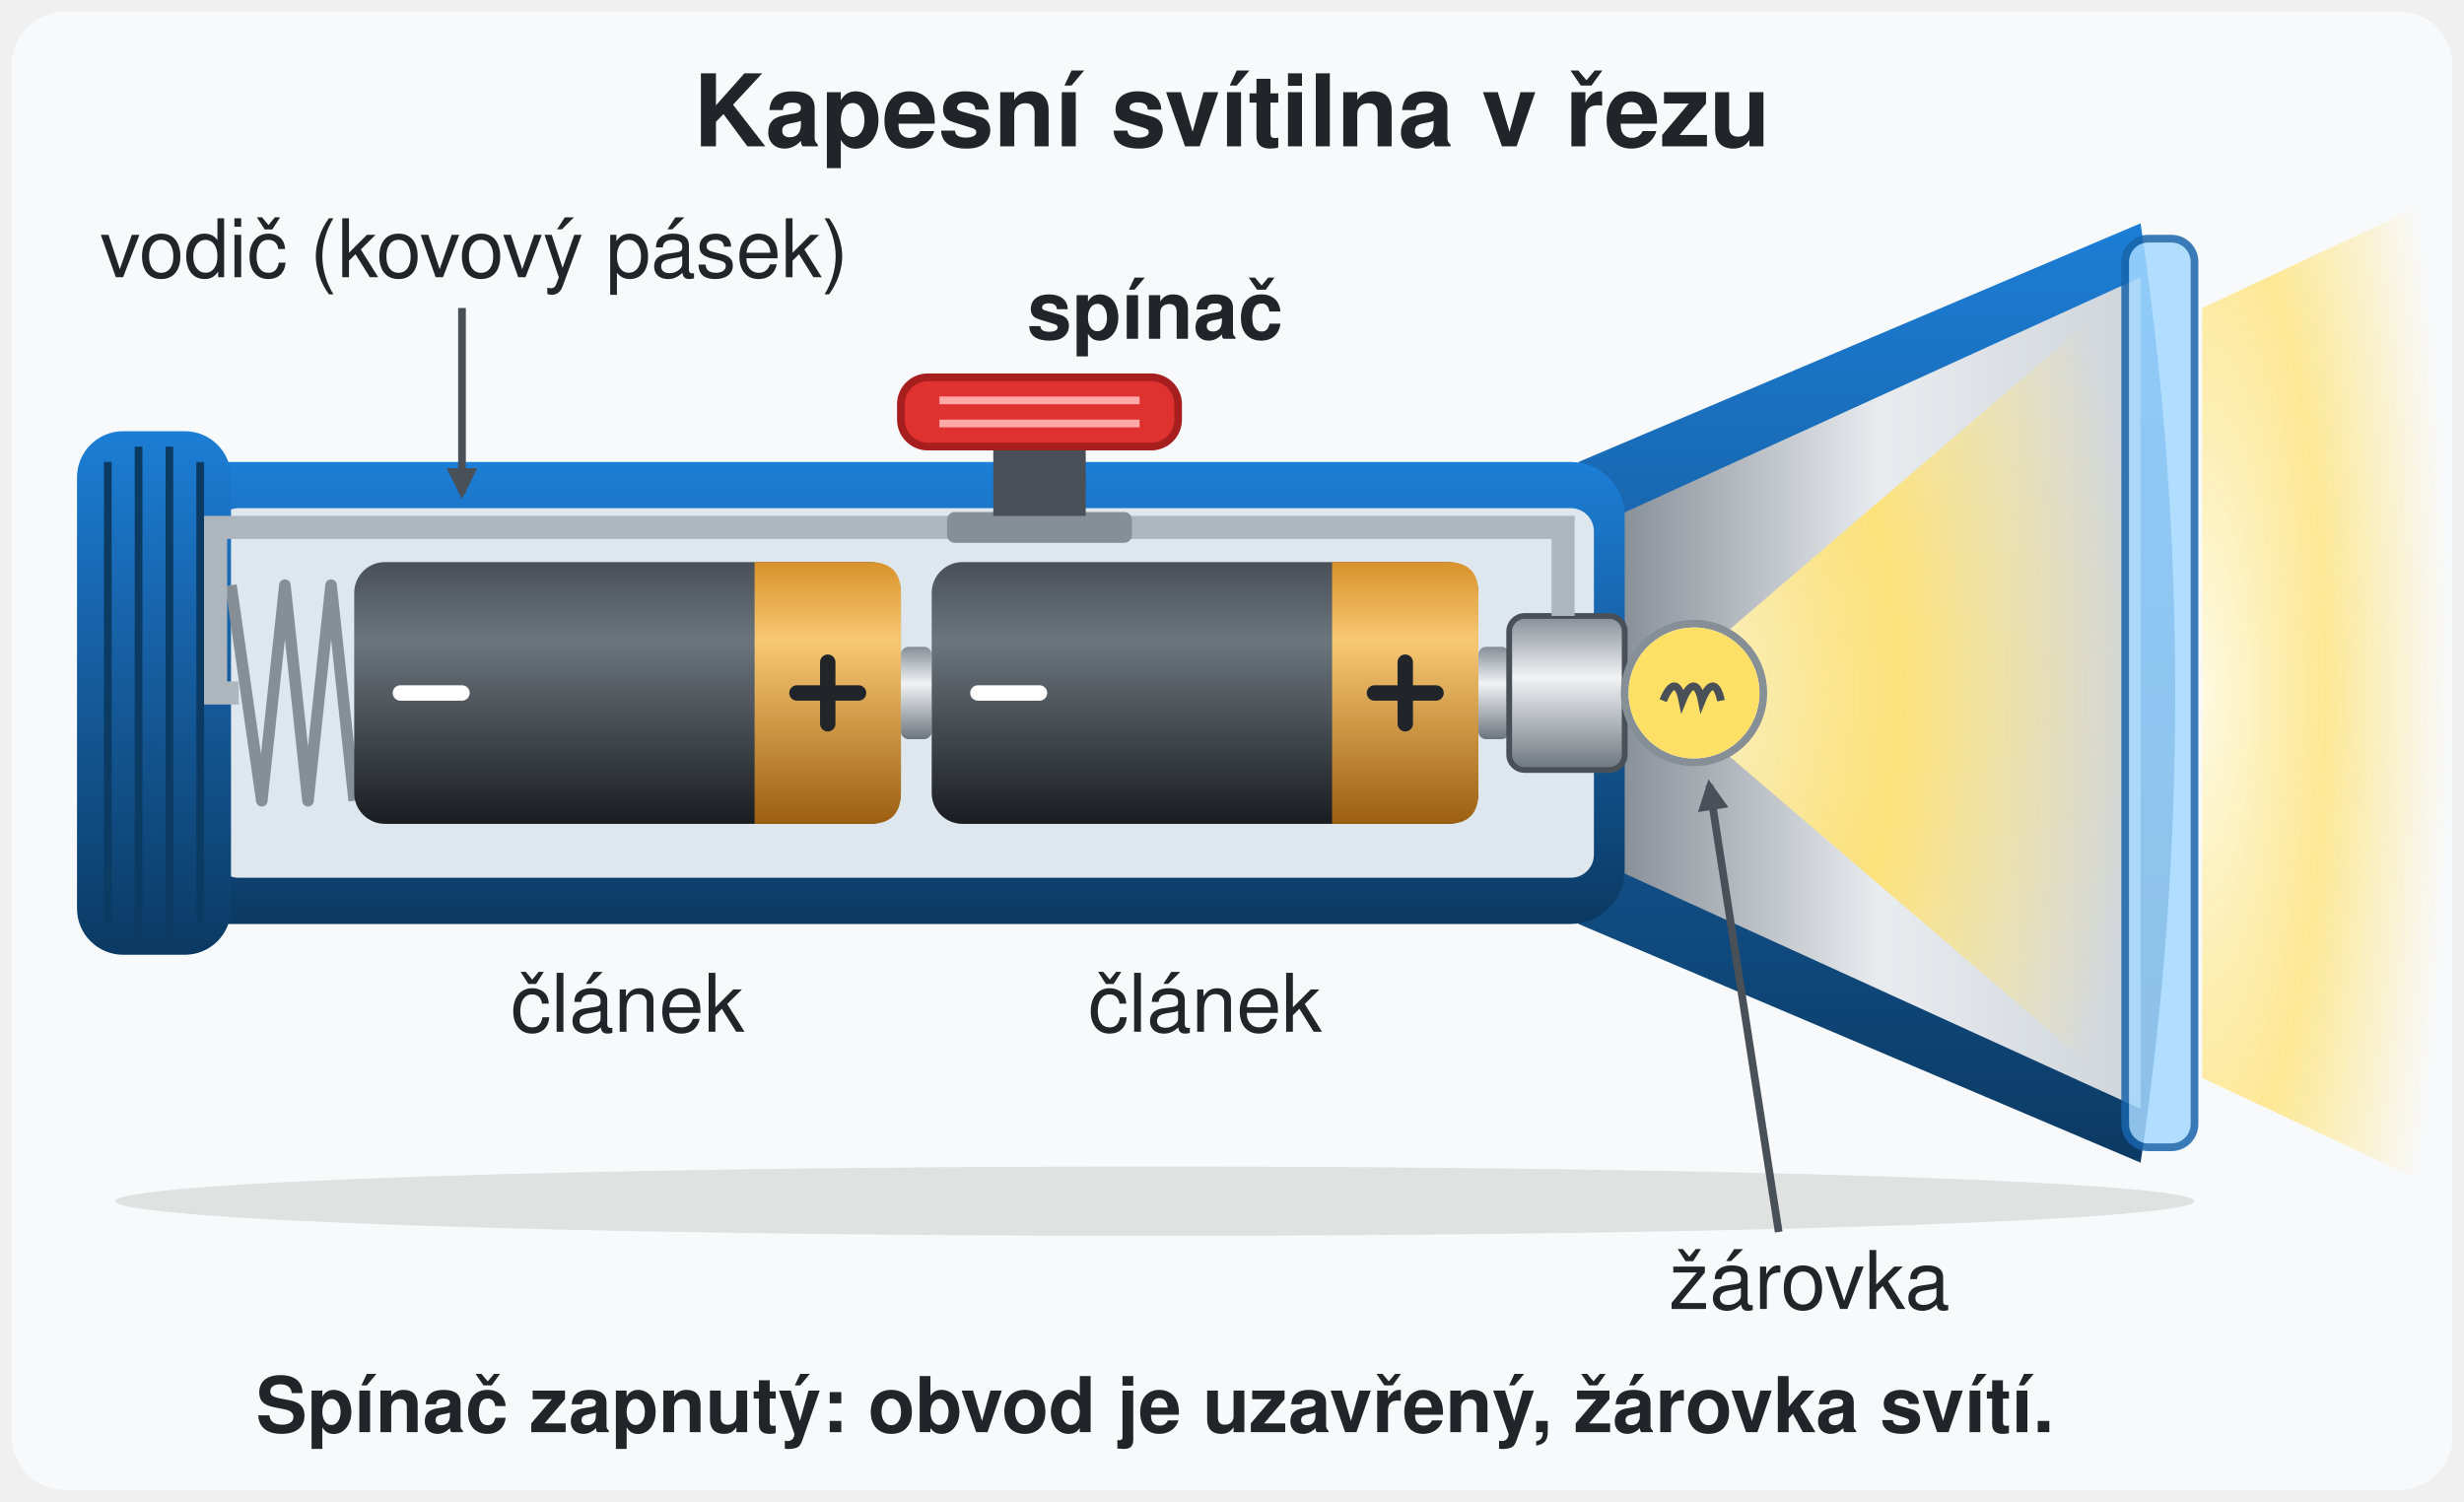
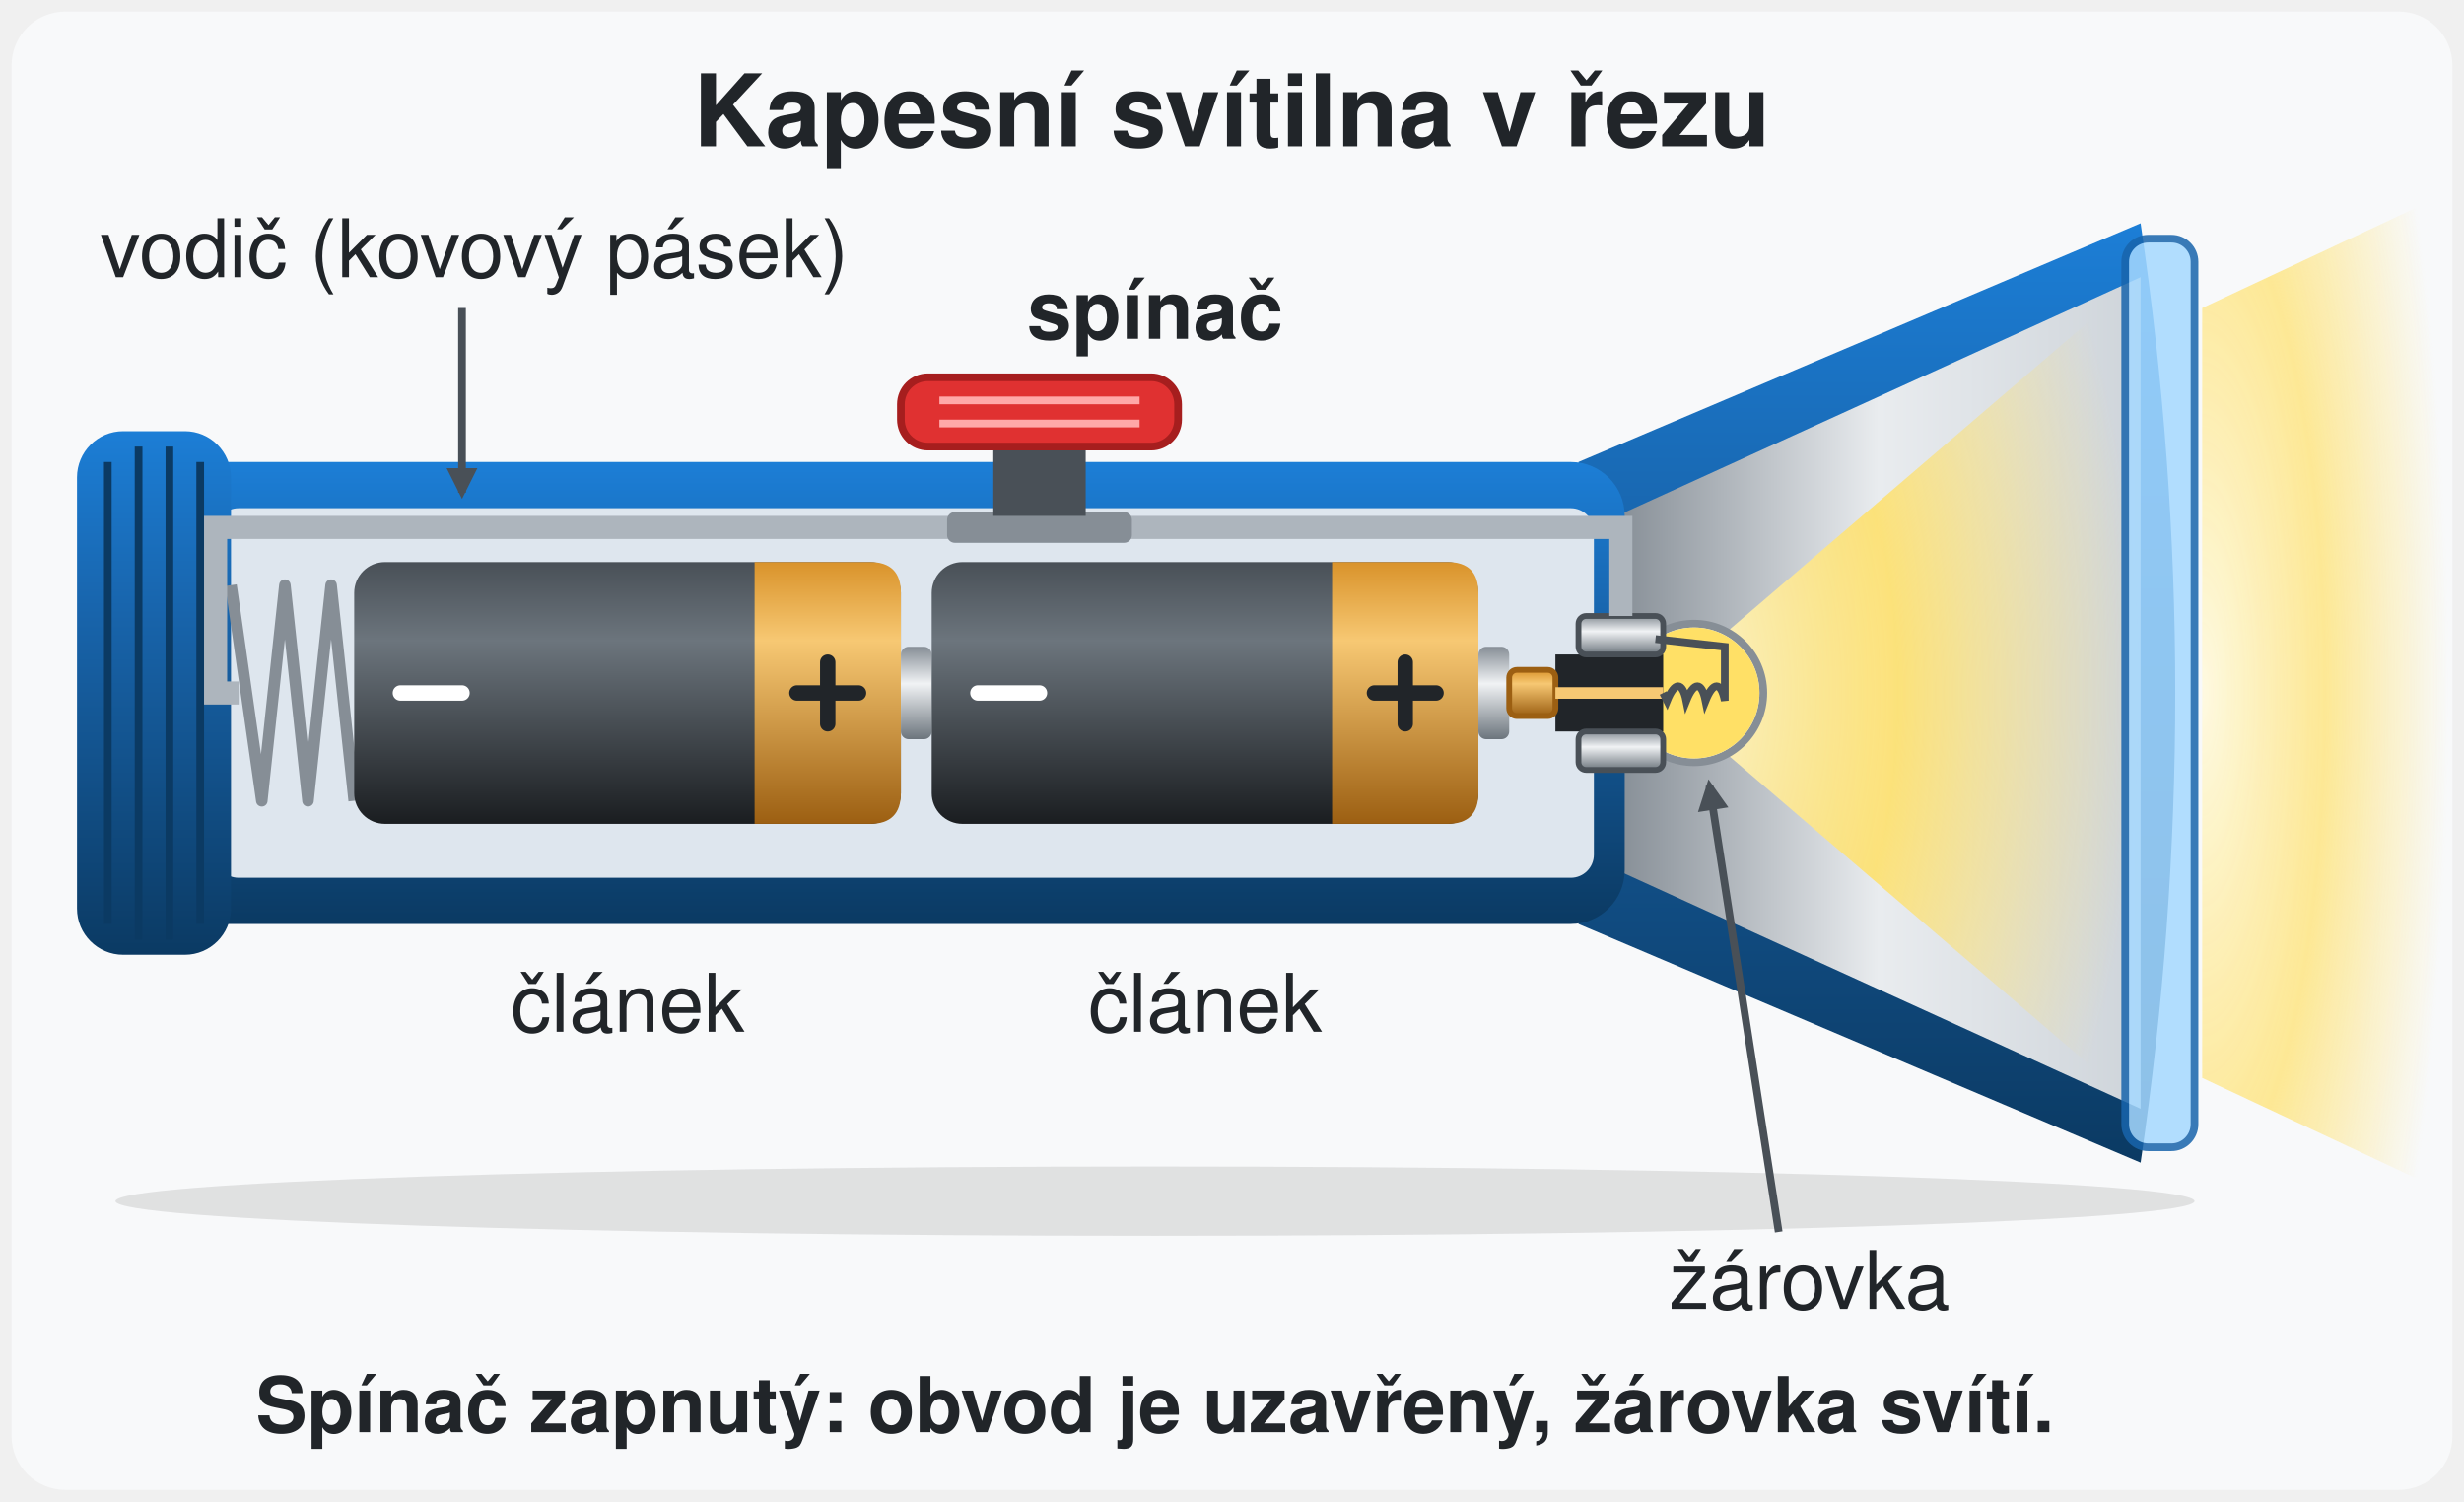
- <svg xmlns="http://www.w3.org/2000/svg" viewBox="0 0 640 390" font-family="'Segoe UI', Helvetica, Arial, sans-serif" role="img" aria-label="Animace: kapesní svítilna v řezu. Uvnitř jsou dva články za sebou (plus jednoho se dotýká minus druhého), vzadu pružina, vpředu žárovka v lesklém reflektoru za sklem. Po horní straně vede kovový pásek jako vodič a na něm je spínač. Když se spínač posune dopředu, kovový můstek spojí přerušený pásek, obvod je uzavřený a žárovka svítí. Když se posune zpět, obvod se přeruší a žárovka zhasne.">
+ <svg xmlns="http://www.w3.org/2000/svg" viewBox="0 0 640 390" font-family="'Segoe UI', Helvetica, Arial, sans-serif" role="img" aria-label="Animace: kapesní svítilna v řezu. Uvnitř jsou dva články za sebou (plus jednoho se dotýká minus druhého), vzadu pružina, vpředu žárovka v lesklém reflektoru za sklem. Plus článku se dotýká středního kontaktu (patky) žárovky, proud jde vláknem a závitem objímky do kovového pásku. Po horní straně vede kovový pásek jako vodič a na něm je spínač. Když se spínač posune dopředu, kovový můstek spojí přerušený pásek, obvod je uzavřený a žárovka svítí. Když se posune zpět, obvod se přeruší a žárovka zhasne.">
  <style>
/* Předloha: PDF Jednoduché elektrické obvody, kreslený řez kapesní svítilnou (dva články − + − +, spínač nahoře, žárovka v reflektoru) u věty „obvodem prochází proud pouze v případě, že je uzavřen (sepnutý spínač…)“.
   Animace 8 s: 0–30 % spínač vypnutý (můstek posunutý vzad, pásek přerušený); 30–35 % posun vpřed; 35–85 % zapnutý, žárovka svítí;
   85–90 % posun zpět; 90–100 % vypnutý. Bez animace (reduced-motion) = koncový děj: zapnuto, svítí. */
.sp { animation: sp 8s ease-in-out infinite; }
@keyframes sp { 0%, 30% { transform: translateX(-30px); } 35%, 85% { transform: translateX(0); } 90%, 100% { transform: translateX(-30px); } }
.zap { animation: zap 8s step-end infinite; }
.vyp { opacity: 0; animation: vyp 8s step-end infinite; }
@keyframes zap { 0% { opacity: 0; } 35% { opacity: 1; } 85% { opacity: 0; } }
@keyframes vyp { 0% { opacity: 1; } 35% { opacity: 0; } 85% { opacity: 1; } }
@media (prefers-reduced-motion: reduce) { .sp, .zap, .vyp { animation: none; } }
</style>
  <defs>
    <linearGradient id="trup" x1="0" x2="0" y1="0" y2="1">
      <stop offset="0" stop-color="#1c7ed6" />
      <stop offset="0.35" stop-color="#1864ab" />
      <stop offset="1" stop-color="#0b3a63" />
    </linearGradient>
    <linearGradient id="cerna" x1="0" x2="0" y1="0" y2="1">
      <stop offset="0" stop-color="#495057" />
      <stop offset="0.3" stop-color="#6c757d" />
      <stop offset="1" stop-color="#1a1d20" />
    </linearGradient>
    <linearGradient id="zlata" x1="0" x2="0" y1="0" y2="1">
      <stop offset="0" stop-color="#d9932b" />
      <stop offset="0.3" stop-color="#f7c873" />
      <stop offset="1" stop-color="#9c5f12" />
    </linearGradient>
    <linearGradient id="kovV" x1="0" x2="0" y1="0" y2="1">
      <stop offset="0" stop-color="#868e96" />
      <stop offset="0.4" stop-color="#f1f3f5" />
      <stop offset="1" stop-color="#6c757d" />
    </linearGradient>
    <linearGradient id="reflektor" x1="0" x2="1">
      <stop offset="0" stop-color="#868e96" />
      <stop offset="0.5" stop-color="#e9ecef" />
      <stop offset="1" stop-color="#ced4da" />
    </linearGradient>
    <radialGradient id="svit" cx="0" cy="0.5" r="1">
      <stop offset="0" stop-color="#fff9db" />
      <stop offset="0.5" stop-color="#ffe066" stop-opacity="0.85" />
      <stop offset="1" stop-color="#ffe066" stop-opacity="0" />
    </radialGradient>
    <marker id="sip" viewBox="0 0 10 10" refX="8" refY="5" markerWidth="4" markerHeight="4" orient="auto">
      <path d="M0 0L10 5L0 10Z" fill="#495057" />
    </marker>
  </defs>
  <rect x="3" y="3" width="634" height="384" rx="14" fill="#f8f9fa" />
  <text x="320" y="38" font-size="26" font-weight="bold" fill="#212529" text-anchor="middle">Kapesní svítilna v řezu</text>
  <ellipse cx="300" cy="312" rx="270" ry="9" fill="#000" opacity="0.1" />
  <path d="M410 120L556 58Q574 180 556 302L410 240Z" fill="url(#trup)" />
  <path d="M420 134L556 72V288L420 226Z" fill="url(#reflektor)" />
  <path class="zap" d="M430 180L556 72V288Z" fill="url(#svit)" />
  <rect x="552" y="62" width="18" height="236" rx="6" fill="#a5d8ff" opacity="0.85" stroke="#1864ab" stroke-width="2" />
  <path class="zap" d="M572 80L636 50V310L572 280Z" fill="url(#svit)" opacity="0.8" />
  <rect x="40" y="120" width="382" height="120" rx="14" fill="url(#trup)" />
  <rect x="56" y="132" width="358" height="96" rx="6" fill="#dee6ee" />
  <rect x="20" y="112" width="40" height="136" rx="12" fill="url(#trup)" />
  <path d="M28 120V240M36 116V244M44 116V244M52 120V240" stroke="#0b3a63" stroke-width="2" />
  <path d="M60 152L68 208L74 152L80 208L86 152L92 208" fill="none" stroke="#868e96" stroke-width="3" stroke-linejoin="round" />
  <rect x="92" y="146" width="142" height="68" rx="8" fill="url(#cerna)" />
  <path d="M196 146H226Q234 146 234 154V206Q234 214 226 214H196Z" fill="url(#zlata)" />
  <rect x="234" y="168" width="8" height="24" rx="2" fill="url(#kovV)" />
  <path d="M104 180H120" stroke="#fff" stroke-width="4" stroke-linecap="round" />
  <path d="M207 180H223M215 172V188" stroke="#212529" stroke-width="4" stroke-linecap="round" />
  <rect x="242" y="146" width="142" height="68" rx="8" fill="url(#cerna)" />
  <path d="M346 146H376Q384 146 384 154V206Q384 214 376 214H346Z" fill="url(#zlata)" />
  <rect x="384" y="168" width="8" height="24" rx="2" fill="url(#kovV)" />
  <path d="M254 180H270" stroke="#fff" stroke-width="4" stroke-linecap="round" />
  <path d="M357 180H373M365 172V188" stroke="#212529" stroke-width="4" stroke-linecap="round" />
-   <rect x="392" y="160" width="30" height="40" rx="4" fill="url(#kovV)" stroke="#495057" stroke-width="1.5" />
  <circle cx="440" cy="180" r="18" fill="#f1f8ff" stroke="#868e96" stroke-width="2" />
  <circle class="zap" cx="440" cy="180" r="17" fill="#ffe066" />
-   <path d="M432 182c2-5 4-5 5 0c2-5 4-5 5 0c2-5 4-5 5 0" fill="none" stroke="#495057" stroke-width="2" />
-   <path d="M62 180H56V137H250M290 137H406V160" fill="none" stroke="#adb5bd" stroke-width="6" />
+   <rect x="404" y="170" width="28" height="20" fill="#212529" />
+   <rect x="410" y="160" width="22" height="10" rx="2" fill="url(#kovV)" stroke="#495057" stroke-width="1.5" />
+   <rect x="410" y="190" width="22" height="10" rx="2" fill="url(#kovV)" stroke="#495057" stroke-width="1.5" />
+   <rect x="392" y="174" width="12" height="12" rx="2" fill="url(#zlata)" stroke="#9c5f12" stroke-width="1.5" />
+   <path d="M404 180H432" stroke="#f7c873" stroke-width="3" />
+   <path d="M432 180L433 182c2-5 4-5 5 0c2-5 4-5 5 0c2-5 4-5 5 0L448 180L448 168L430 166" fill="none" stroke="#495057" stroke-width="2" />
+   <path d="M62 180H56V137H250M290 137H421V160" fill="none" stroke="#adb5bd" stroke-width="6" />
  <g class="sp">
    <rect x="246" y="133" width="48" height="8" rx="2" fill="#868e96" />
    <rect x="258" y="112" width="24" height="22" fill="#495057" />
    <rect x="234" y="98" width="72" height="18" rx="7" fill="#e03131" stroke="#a61e1e" stroke-width="2" />
    <path d="M244 104H296M244 110H296" stroke="#ffa8a8" stroke-width="2" />
  </g>
  <g font-size="21" fill="#212529">
    <text x="26" y="72">vodič (kovový pásek)</text>
    <text x="300" y="88" font-weight="bold" text-anchor="middle">spínač</text>
    <text x="163" y="268" text-anchor="middle">článek</text>
    <text x="313" y="268" text-anchor="middle">článek</text>
    <text x="470" y="340" text-anchor="middle">žárovka</text>
  </g>
  <g stroke="#495057" stroke-width="2" fill="none">
    <path d="M120 80L120 128" marker-end="url(#sip)" />
    <path d="M462 320L444 204" marker-end="url(#sip)" />
  </g>
  <text class="zap" x="300" y="372" font-size="20" font-weight="bold" fill="#212529" text-anchor="middle">Spínač zapnutý: obvod je uzavřený, žárovka svítí.</text>
  <text class="vyp" x="300" y="372" font-size="20" font-weight="bold" fill="#212529" text-anchor="middle">Spínač vypnutý: obvod je přerušený, žárovka nesvítí.</text>
</svg>
